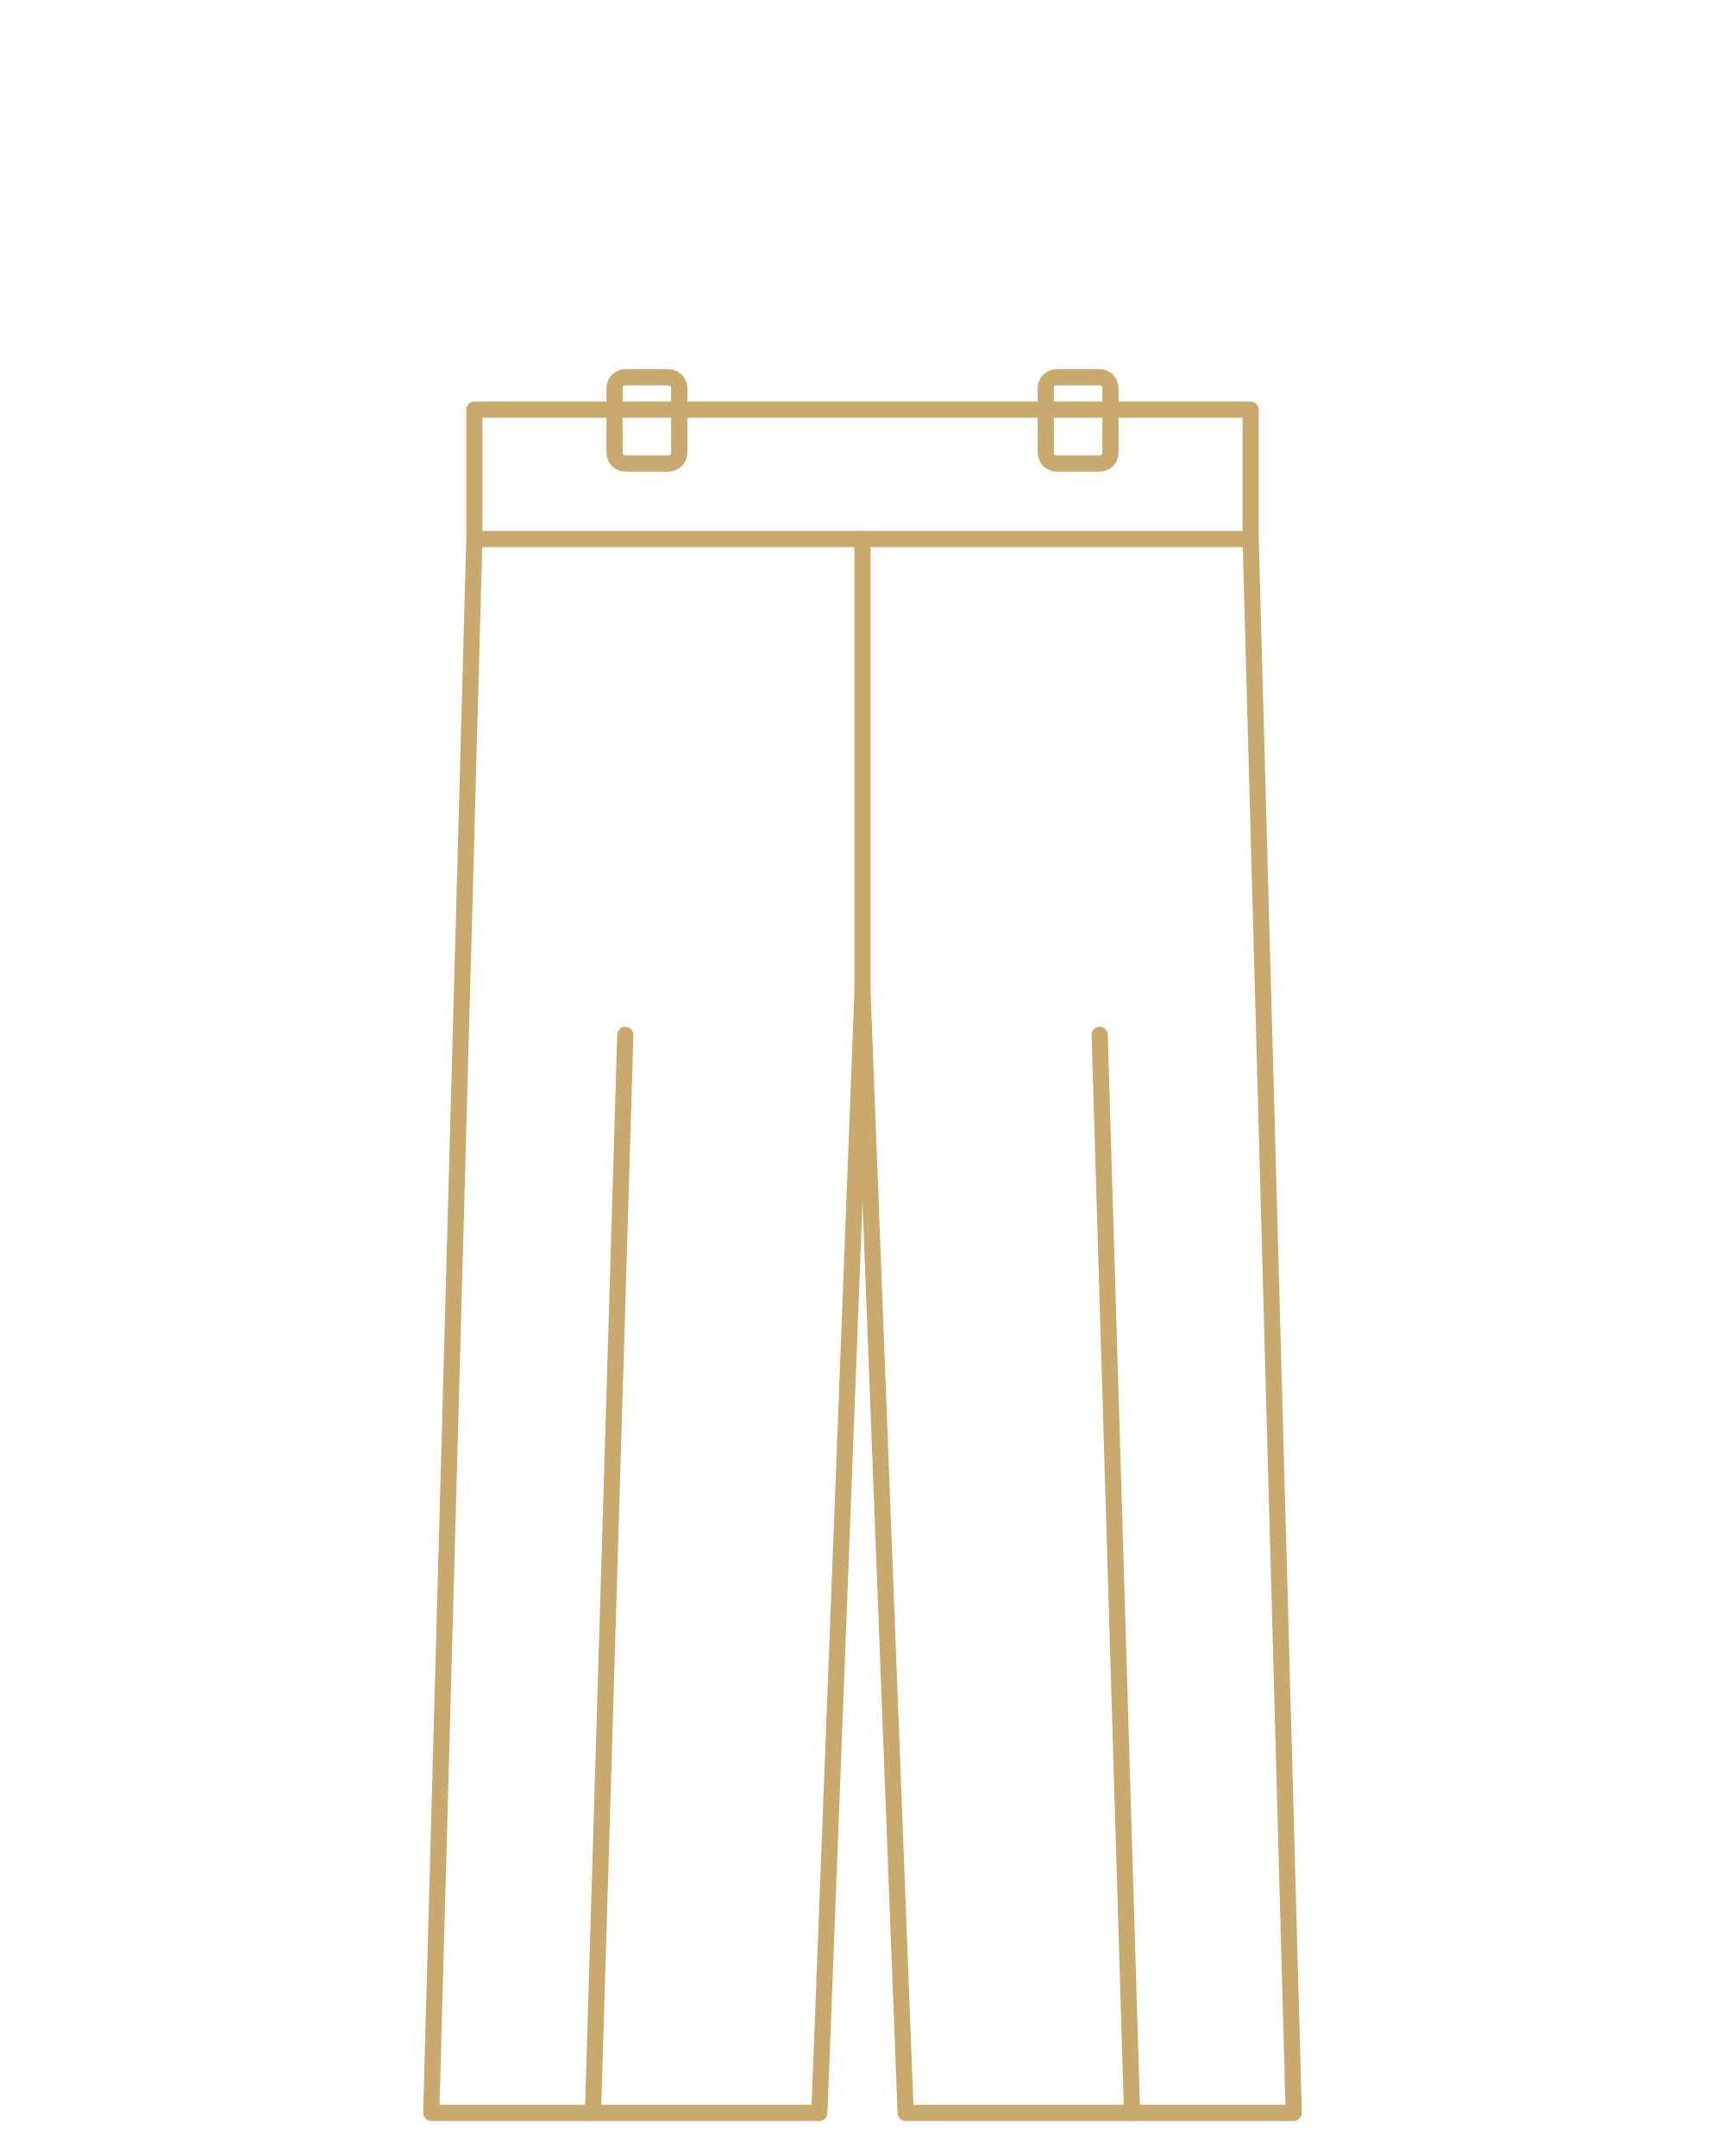
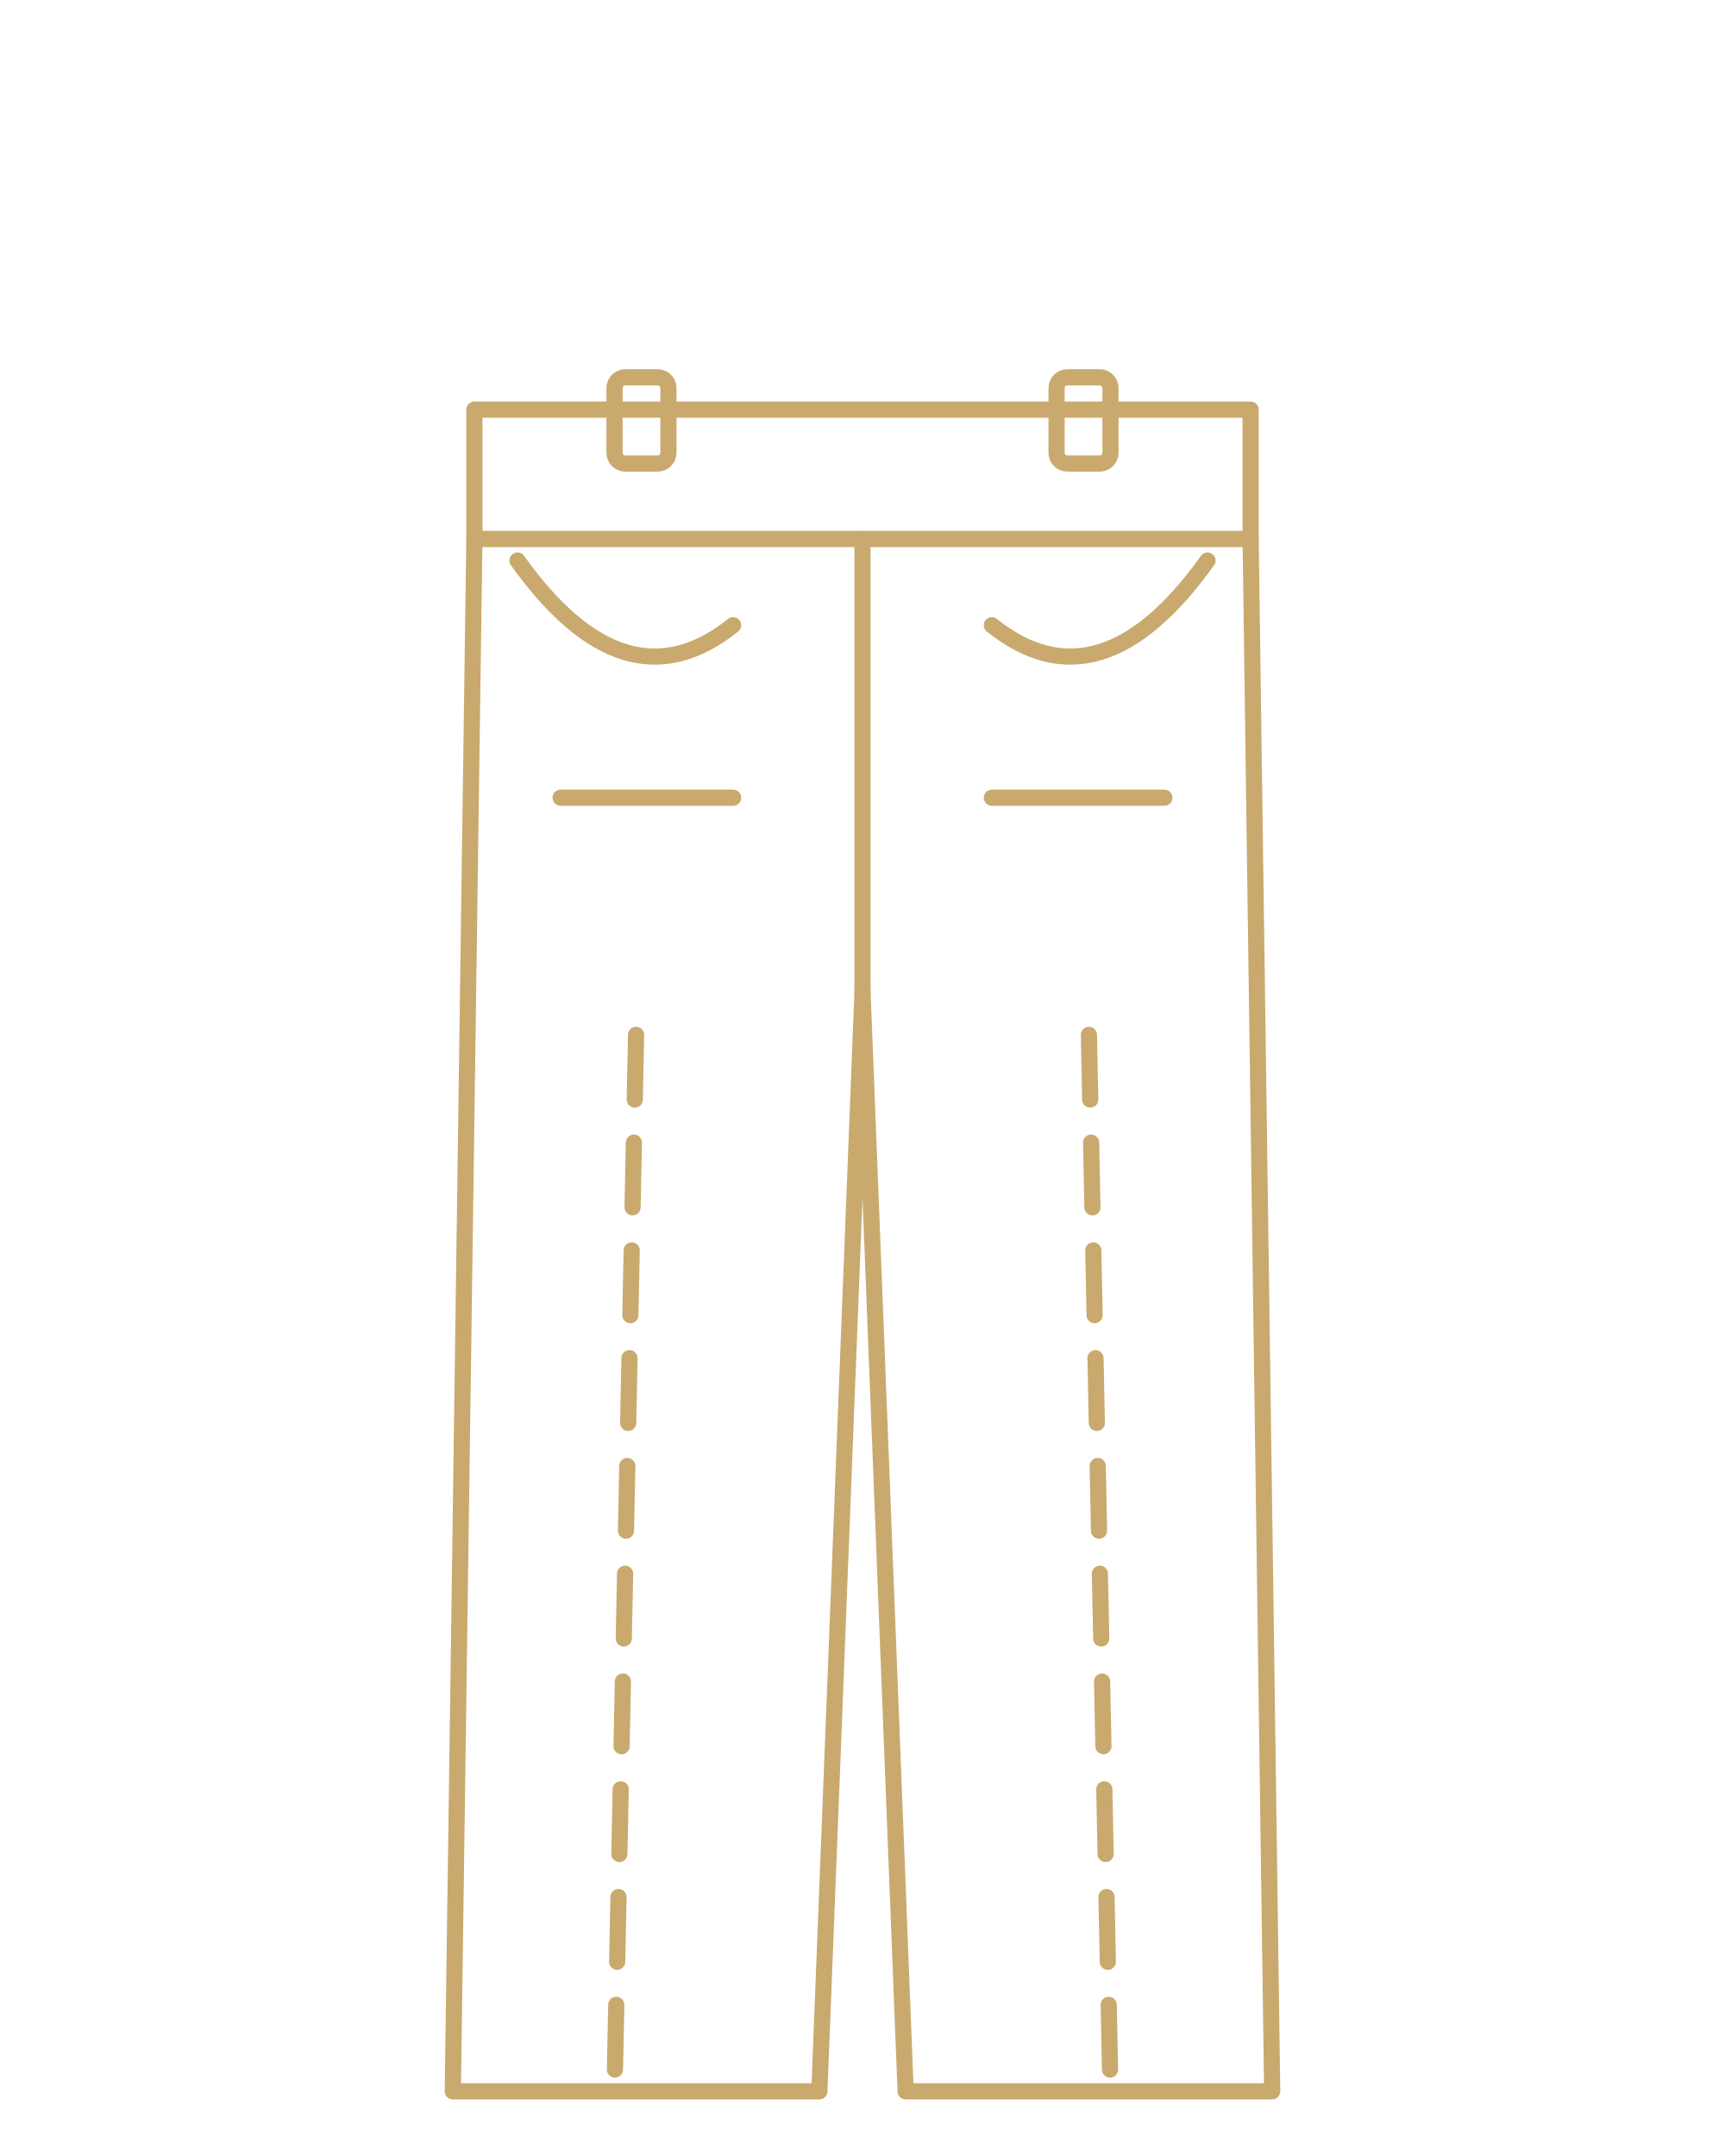
<svg xmlns="http://www.w3.org/2000/svg" viewBox="0 0 160 200" fill="none" stroke="#c9a96e" stroke-width="1.5" stroke-linecap="round" stroke-linejoin="round">
  <path d="M44,38 L116,38 L116,50 L44,50 Z" />
-   <rect x="57" y="35" width="6" height="8" rx="1" />
-   <rect x="97" y="35" width="6" height="8" rx="1" />
-   <path d="M44,50 L40,196 L76,196 L80,92 L84,196 L120,196 L116,50" />
+   <rect x="57" y="35" width="5" height="8" rx="1" />
+   <rect x="98" y="35" width="5" height="8" rx="1" />
+   <path d="M44,50 L42,194 L76,194 L80,92 L84,194 L118,194 L116,50" />
  <line x1="80" y1="50" x2="80" y2="92" />
-   <line x1="58" y1="96" x2="55" y2="196" />
-   <line x1="102" y1="96" x2="105" y2="196" />
+   <path d="M48,52 Q58,66 68,58" />
+   <path d="M112,52 Q102,66 92,58" />
+   <line x1="59" y1="96" x2="57" y2="194" stroke-dasharray="6 4" />
+   <line x1="101" y1="96" x2="103" y2="194" stroke-dasharray="6 4" />
+   <line x1="52" y1="74" x2="68" y2="74" />
+   <line x1="92" y1="74" x2="108" y2="74" />
</svg>
